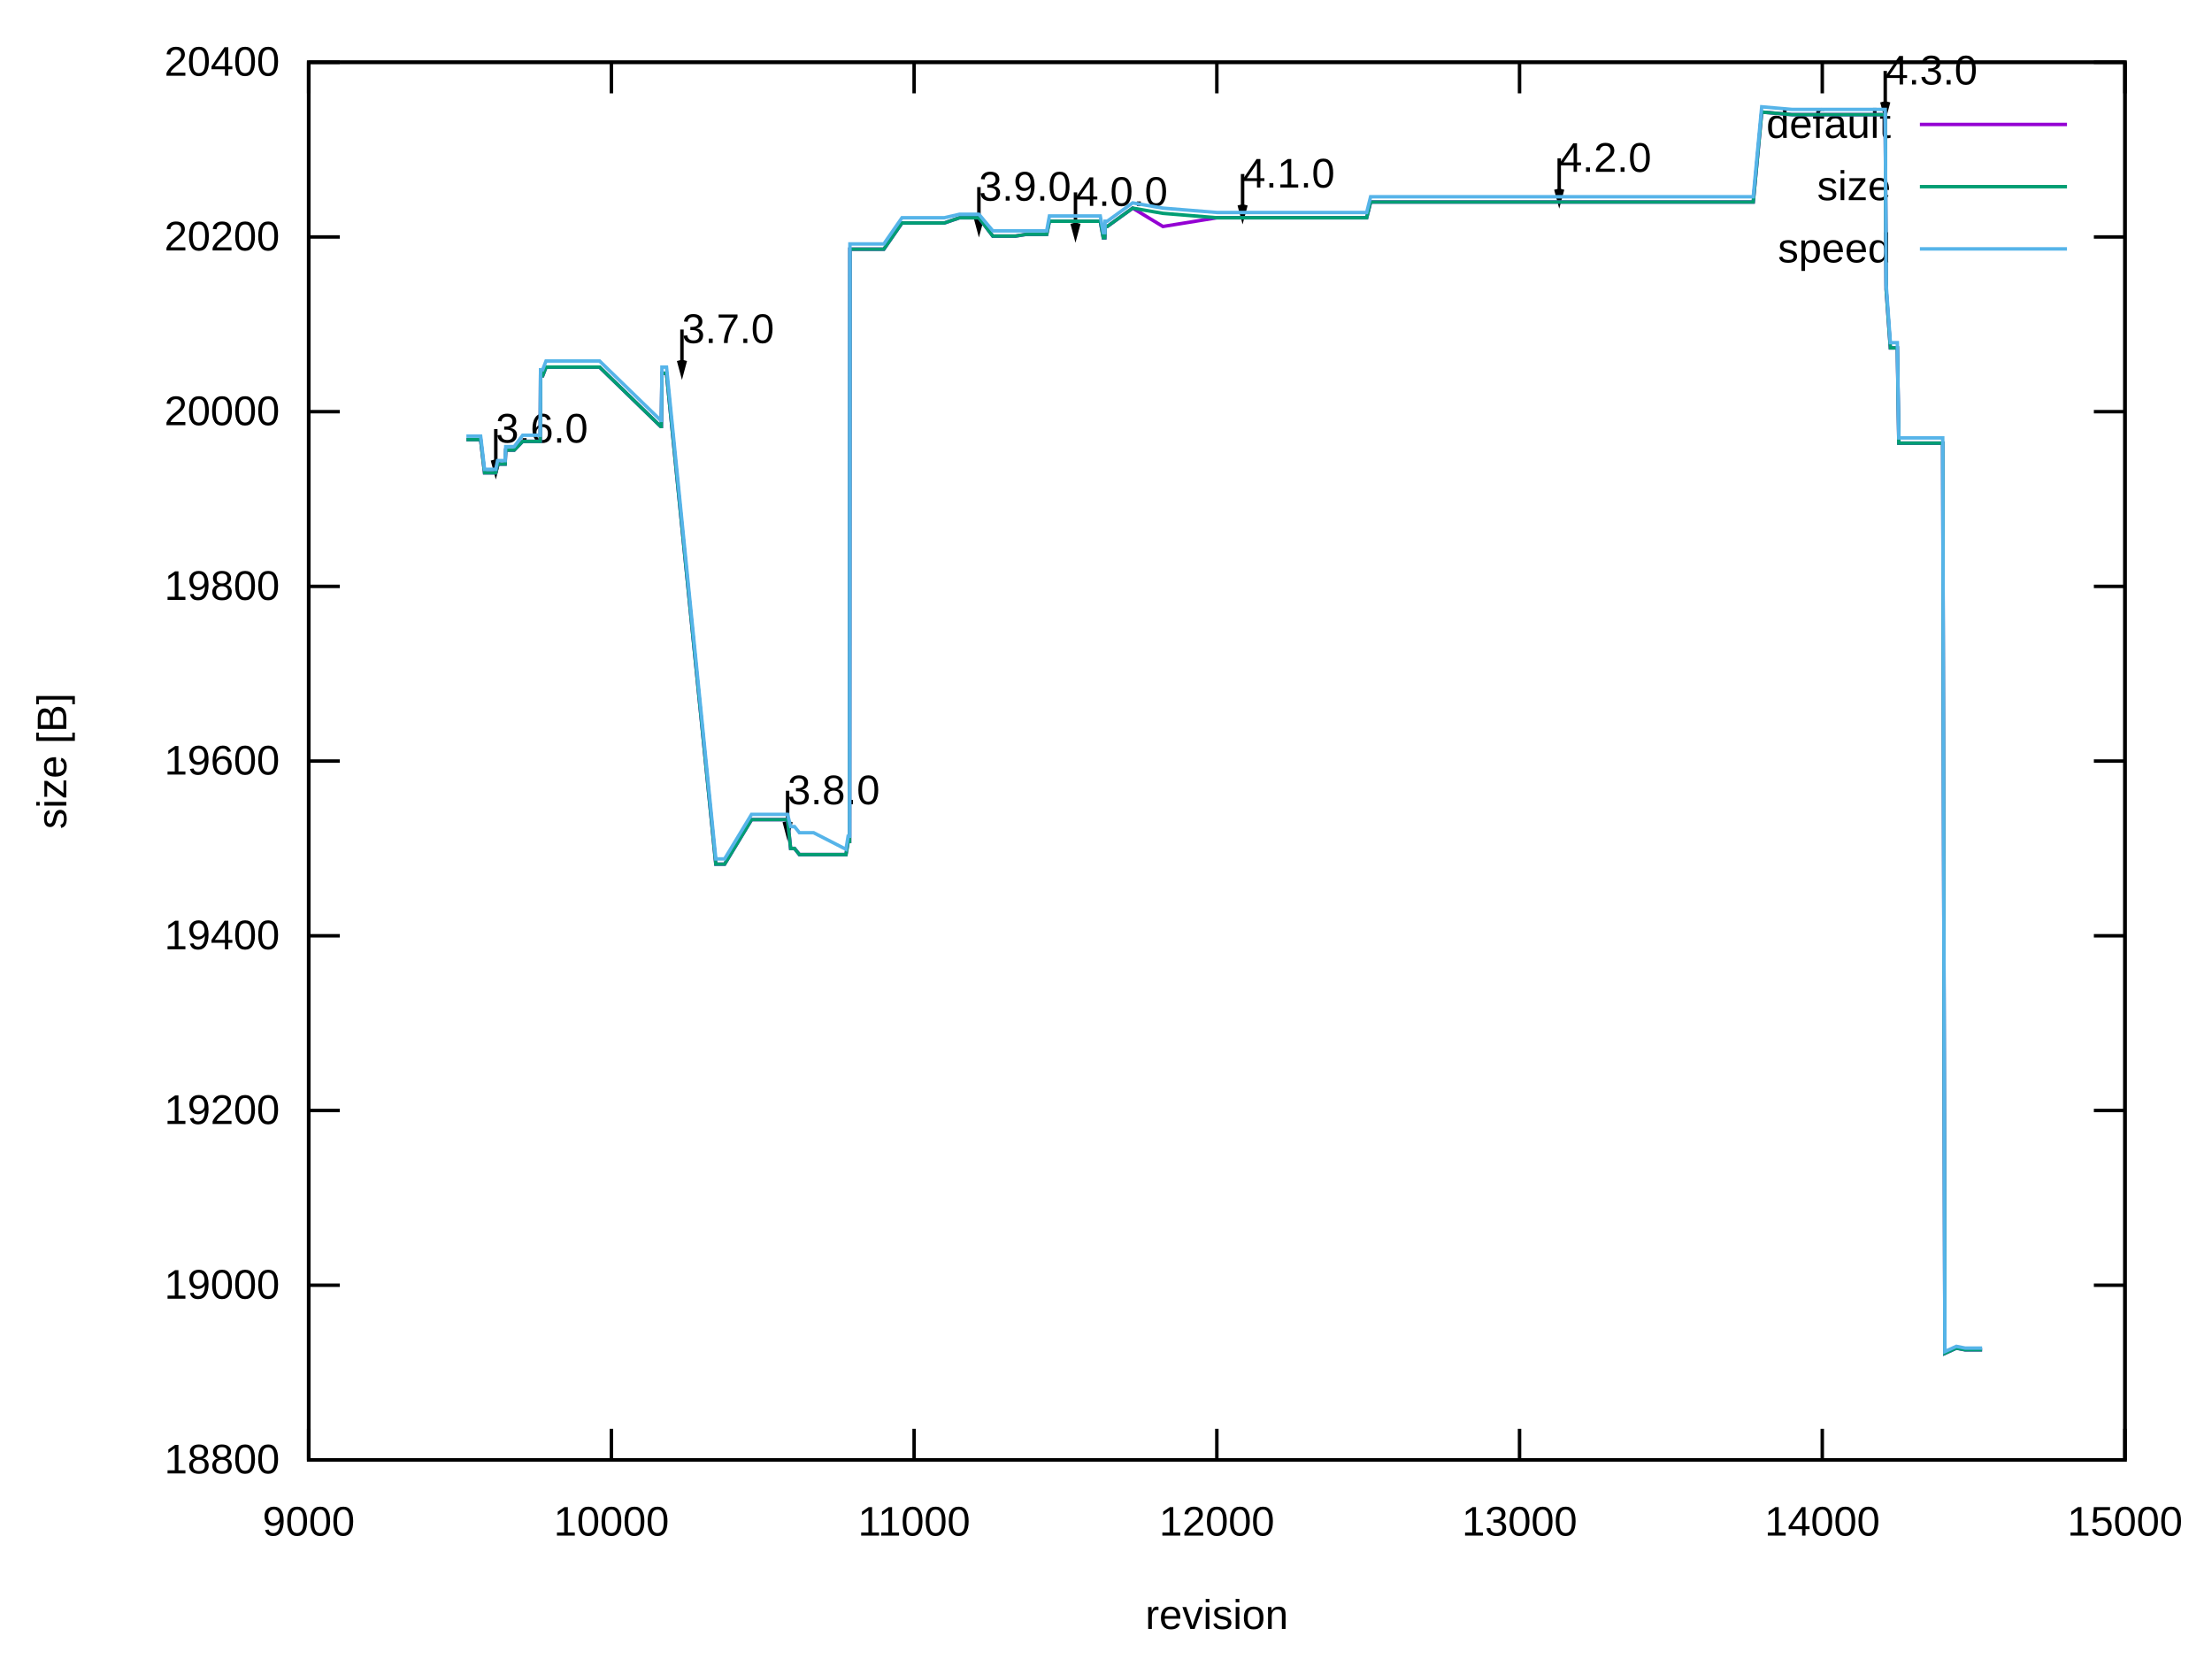
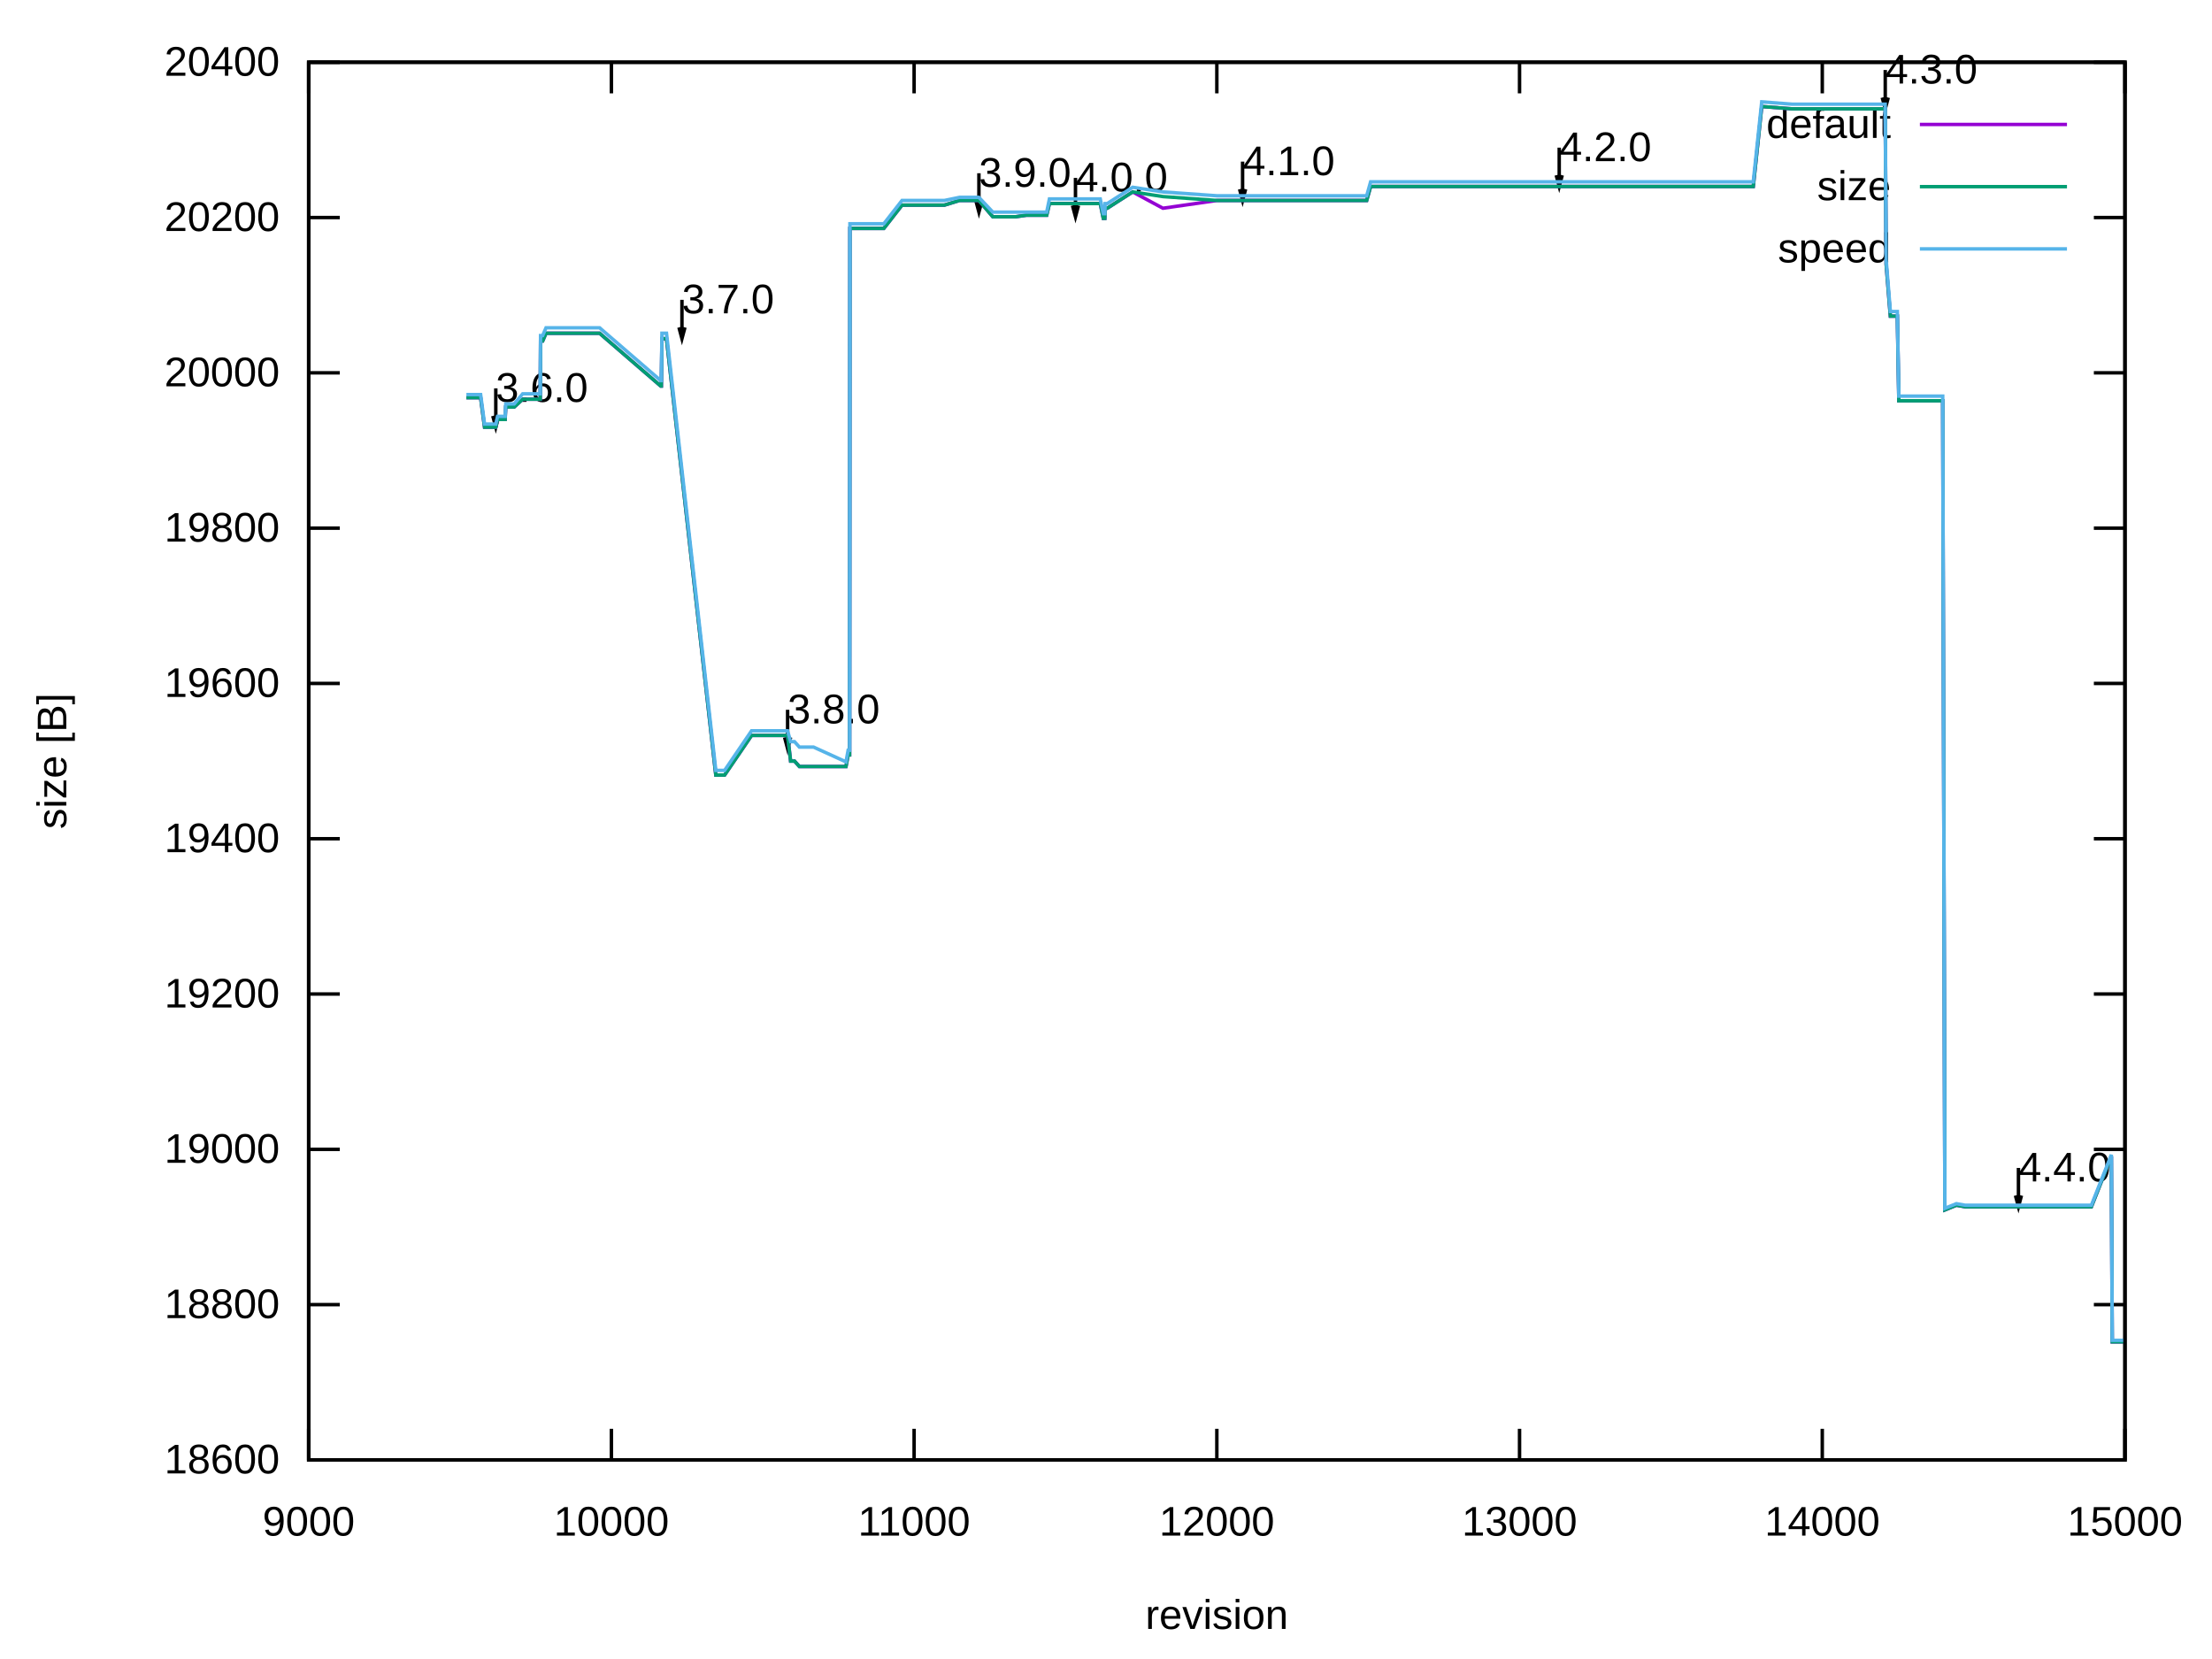
<svg xmlns="http://www.w3.org/2000/svg" xmlns:xlink="http://www.w3.org/1999/xlink" width="640" height="480" viewBox="0 0 640 480">
  <g id="gnuplot_canvas">
    <rect x="0" y="0" width="640" height="480" fill="none" />
    <defs>
      <circle id="gpDot" r="0.5" stroke-width="0.5" stroke="currentColor" />
      <path id="gpPt0" stroke-width="0.222" stroke="currentColor" d="M-1,0 h2 M0,-1 v2" />
      <path id="gpPt1" stroke-width="0.222" stroke="currentColor" d="M-1,-1 L1,1 M1,-1 L-1,1" />
      <path id="gpPt2" stroke-width="0.222" stroke="currentColor" d="M-1,0 L1,0 M0,-1 L0,1 M-1,-1 L1,1 M-1,1 L1,-1" />
      <rect id="gpPt3" stroke-width="0.222" stroke="currentColor" x="-1" y="-1" width="2" height="2" />
      <rect id="gpPt4" stroke-width="0.222" stroke="currentColor" fill="currentColor" x="-1" y="-1" width="2" height="2" />
      <circle id="gpPt5" stroke-width="0.222" stroke="currentColor" cx="0" cy="0" r="1" />
      <use xlink:href="#gpPt5" id="gpPt6" fill="currentColor" stroke="none" />
      <path id="gpPt7" stroke-width="0.222" stroke="currentColor" d="M0,-1.33 L-1.33,0.67 L1.33,0.67 z" />
      <use xlink:href="#gpPt7" id="gpPt8" fill="currentColor" stroke="none" />
      <use xlink:href="#gpPt7" id="gpPt9" stroke="currentColor" transform="rotate(180)" />
      <use xlink:href="#gpPt9" id="gpPt10" fill="currentColor" stroke="none" />
      <use xlink:href="#gpPt3" id="gpPt11" stroke="currentColor" transform="rotate(45)" />
      <use xlink:href="#gpPt11" id="gpPt12" fill="currentColor" stroke="none" />
      <path id="gpPt13" stroke-width="0.222" stroke="currentColor" d="M0,1.330 L1.265,0.411 L0.782,-1.067 L-0.782,-1.076 L-1.265,0.411 z" />
      <use xlink:href="#gpPt13" id="gpPt14" fill="currentColor" stroke="none" />
      <filter id="textbox" filterUnits="objectBoundingBox" x="0" y="0" height="1" width="1">
        <feFlood flood-color="white" flood-opacity="1" result="bgnd" />
        <feComposite in="SourceGraphic" in2="bgnd" operator="atop" />
      </filter>
      <filter id="greybox" filterUnits="objectBoundingBox" x="0" y="0" height="1" width="1">
        <feFlood flood-color="lightgrey" flood-opacity="1" result="grey" />
        <feComposite in="SourceGraphic" in2="grey" operator="atop" />
      </filter>
    </defs>
    <g fill="none" color="white" stroke="currentColor" stroke-width="1.00" stroke-linecap="butt" stroke-linejoin="miter">
</g>
    <g fill="none" color="black" stroke="currentColor" stroke-width="1.00" stroke-linecap="butt" stroke-linejoin="miter">
      <path stroke="black" d="M89.31,422.40 L98.31,422.40 M614.82,422.40 L605.82,422.40  " />
      <g transform="translate(80.92,426.30)" stroke="none" fill="black" font-family="Arial" font-size="12.00" text-anchor="end">
        <text>
+           <tspan font-family="Arial"> 18600</tspan>
+         </text>
+       </g>
+     </g>
+     <g fill="none" color="black" stroke="currentColor" stroke-width="1.00" stroke-linecap="butt" stroke-linejoin="miter">
+       <path stroke="black" d="M89.31,377.47 L98.31,377.47 M614.82,377.47 L605.82,377.47  " />
+       <g transform="translate(80.92,381.37)" stroke="none" fill="black" font-family="Arial" font-size="12.00" text-anchor="end">
+         <text>
          <tspan font-family="Arial"> 18800</tspan>
        </text>
      </g>
    </g>
    <g fill="none" color="black" stroke="currentColor" stroke-width="1.00" stroke-linecap="butt" stroke-linejoin="miter">
-       <path stroke="black" d="M89.31,371.85 L98.31,371.85 M614.82,371.85 L605.82,371.85  " />
-       <g transform="translate(80.92,375.75)" stroke="none" fill="black" font-family="Arial" font-size="12.00" text-anchor="end">
+       <path stroke="black" d="M89.31,332.54 L98.31,332.54 M614.82,332.54 L605.82,332.54  " />
+       <g transform="translate(80.92,336.44)" stroke="none" fill="black" font-family="Arial" font-size="12.00" text-anchor="end">
        <text>
          <tspan font-family="Arial"> 19000</tspan>
        </text>
      </g>
    </g>
    <g fill="none" color="black" stroke="currentColor" stroke-width="1.00" stroke-linecap="butt" stroke-linejoin="miter">
-       <path stroke="black" d="M89.31,321.30 L98.31,321.30 M614.82,321.30 L605.82,321.30  " />
-       <g transform="translate(80.92,325.20)" stroke="none" fill="black" font-family="Arial" font-size="12.00" text-anchor="end">
+       <path stroke="black" d="M89.31,287.60 L98.31,287.60 M614.82,287.60 L605.82,287.60  " />
+       <g transform="translate(80.92,291.50)" stroke="none" fill="black" font-family="Arial" font-size="12.00" text-anchor="end">
        <text>
          <tspan font-family="Arial"> 19200</tspan>
        </text>
      </g>
    </g>
    <g fill="none" color="black" stroke="currentColor" stroke-width="1.00" stroke-linecap="butt" stroke-linejoin="miter">
-       <path stroke="black" d="M89.31,270.75 L98.31,270.75 M614.82,270.75 L605.82,270.75  " />
-       <g transform="translate(80.92,274.65)" stroke="none" fill="black" font-family="Arial" font-size="12.00" text-anchor="end">
+       <path stroke="black" d="M89.31,242.67 L98.31,242.67 M614.82,242.67 L605.82,242.67  " />
+       <g transform="translate(80.92,246.57)" stroke="none" fill="black" font-family="Arial" font-size="12.00" text-anchor="end">
        <text>
          <tspan font-family="Arial"> 19400</tspan>
        </text>
      </g>
    </g>
    <g fill="none" color="black" stroke="currentColor" stroke-width="1.00" stroke-linecap="butt" stroke-linejoin="miter">
-       <path stroke="black" d="M89.31,220.20 L98.31,220.20 M614.82,220.20 L605.82,220.20  " />
-       <g transform="translate(80.92,224.10)" stroke="none" fill="black" font-family="Arial" font-size="12.00" text-anchor="end">
+       <path stroke="black" d="M89.31,197.74 L98.31,197.74 M614.82,197.74 L605.82,197.74  " />
+       <g transform="translate(80.92,201.64)" stroke="none" fill="black" font-family="Arial" font-size="12.00" text-anchor="end">
        <text>
          <tspan font-family="Arial"> 19600</tspan>
        </text>
      </g>
    </g>
    <g fill="none" color="black" stroke="currentColor" stroke-width="1.00" stroke-linecap="butt" stroke-linejoin="miter">
-       <path stroke="black" d="M89.31,169.66 L98.31,169.66 M614.82,169.66 L605.82,169.66  " />
-       <g transform="translate(80.92,173.56)" stroke="none" fill="black" font-family="Arial" font-size="12.00" text-anchor="end">
+       <path stroke="black" d="M89.31,152.81 L98.31,152.81 M614.82,152.81 L605.82,152.81  " />
+       <g transform="translate(80.92,156.71)" stroke="none" fill="black" font-family="Arial" font-size="12.00" text-anchor="end">
        <text>
          <tspan font-family="Arial"> 19800</tspan>
        </text>
      </g>
    </g>
    <g fill="none" color="black" stroke="currentColor" stroke-width="1.00" stroke-linecap="butt" stroke-linejoin="miter">
-       <path stroke="black" d="M89.31,119.11 L98.31,119.11 M614.82,119.11 L605.82,119.11  " />
-       <g transform="translate(80.92,123.01)" stroke="none" fill="black" font-family="Arial" font-size="12.00" text-anchor="end">
+       <path stroke="black" d="M89.31,107.87 L98.31,107.87 M614.82,107.87 L605.82,107.87  " />
+       <g transform="translate(80.92,111.77)" stroke="none" fill="black" font-family="Arial" font-size="12.00" text-anchor="end">
        <text>
          <tspan font-family="Arial"> 20000</tspan>
        </text>
      </g>
    </g>
    <g fill="none" color="black" stroke="currentColor" stroke-width="1.00" stroke-linecap="butt" stroke-linejoin="miter">
-       <path stroke="black" d="M89.31,68.56 L98.31,68.56 M614.82,68.56 L605.82,68.56  " />
-       <g transform="translate(80.92,72.46)" stroke="none" fill="black" font-family="Arial" font-size="12.00" text-anchor="end">
+       <path stroke="black" d="M89.31,62.94 L98.31,62.94 M614.82,62.94 L605.82,62.94  " />
+       <g transform="translate(80.92,66.84)" stroke="none" fill="black" font-family="Arial" font-size="12.00" text-anchor="end">
        <text>
          <tspan font-family="Arial"> 20200</tspan>
        </text>
      </g>
    </g>
    <g fill="none" color="black" stroke="currentColor" stroke-width="1.00" stroke-linecap="butt" stroke-linejoin="miter">
      <path stroke="black" d="M89.31,18.01 L98.31,18.01 M614.82,18.01 L605.82,18.01  " />
      <g transform="translate(80.92,21.91)" stroke="none" fill="black" font-family="Arial" font-size="12.00" text-anchor="end">
        <text>
          <tspan font-family="Arial"> 20400</tspan>
        </text>
      </g>
    </g>
    <g fill="none" color="black" stroke="currentColor" stroke-width="1.00" stroke-linecap="butt" stroke-linejoin="miter">
      <path stroke="black" d="M89.31,422.40 L89.31,413.40 M89.31,18.01 L89.31,27.01  " />
      <g transform="translate(89.31,444.30)" stroke="none" fill="black" font-family="Arial" font-size="12.00" text-anchor="middle">
        <text>
          <tspan font-family="Arial"> 9000</tspan>
        </text>
      </g>
    </g>
    <g fill="none" color="black" stroke="currentColor" stroke-width="1.00" stroke-linecap="butt" stroke-linejoin="miter">
      <path stroke="black" d="M176.90,422.40 L176.90,413.40 M176.90,18.01 L176.90,27.01  " />
      <g transform="translate(176.90,444.30)" stroke="none" fill="black" font-family="Arial" font-size="12.00" text-anchor="middle">
        <text>
          <tspan font-family="Arial"> 10000</tspan>
        </text>
      </g>
    </g>
    <g fill="none" color="black" stroke="currentColor" stroke-width="1.00" stroke-linecap="butt" stroke-linejoin="miter">
      <path stroke="black" d="M264.48,422.40 L264.48,413.40 M264.48,18.01 L264.48,27.01  " />
      <g transform="translate(264.48,444.30)" stroke="none" fill="black" font-family="Arial" font-size="12.00" text-anchor="middle">
        <text>
          <tspan font-family="Arial"> 11000</tspan>
        </text>
      </g>
    </g>
    <g fill="none" color="black" stroke="currentColor" stroke-width="1.00" stroke-linecap="butt" stroke-linejoin="miter">
      <path stroke="black" d="M352.07,422.40 L352.07,413.40 M352.07,18.01 L352.07,27.01  " />
      <g transform="translate(352.07,444.30)" stroke="none" fill="black" font-family="Arial" font-size="12.00" text-anchor="middle">
        <text>
          <tspan font-family="Arial"> 12000</tspan>
        </text>
      </g>
    </g>
    <g fill="none" color="black" stroke="currentColor" stroke-width="1.00" stroke-linecap="butt" stroke-linejoin="miter">
      <path stroke="black" d="M439.65,422.40 L439.65,413.40 M439.65,18.01 L439.65,27.01  " />
      <g transform="translate(439.65,444.30)" stroke="none" fill="black" font-family="Arial" font-size="12.00" text-anchor="middle">
        <text>
          <tspan font-family="Arial"> 13000</tspan>
        </text>
      </g>
    </g>
    <g fill="none" color="black" stroke="currentColor" stroke-width="1.00" stroke-linecap="butt" stroke-linejoin="miter">
      <path stroke="black" d="M527.24,422.40 L527.24,413.40 M527.24,18.01 L527.24,27.01  " />
      <g transform="translate(527.24,444.30)" stroke="none" fill="black" font-family="Arial" font-size="12.00" text-anchor="middle">
        <text>
          <tspan font-family="Arial"> 14000</tspan>
        </text>
      </g>
    </g>
    <g fill="none" color="black" stroke="currentColor" stroke-width="1.00" stroke-linecap="butt" stroke-linejoin="miter">
      <path stroke="black" d="M614.82,422.40 L614.82,413.40 M614.82,18.01 L614.82,27.01  " />
      <g transform="translate(614.82,444.30)" stroke="none" fill="black" font-family="Arial" font-size="12.00" text-anchor="middle">
        <text>
          <tspan font-family="Arial"> 15000</tspan>
        </text>
      </g>
    </g>
    <g fill="none" color="black" stroke="currentColor" stroke-width="1.00" stroke-linecap="butt" stroke-linejoin="miter">
</g>
    <g fill="none" color="black" stroke="currentColor" stroke-width="1.00" stroke-linecap="butt" stroke-linejoin="miter">
      <path stroke="black" d="M89.31,18.01 L89.31,422.40 L614.82,422.40 L614.82,18.01 L89.31,18.01 Z  " />
-       <g transform="translate(143.44,128.06)" stroke="none" fill="black" font-family="Arial" font-size="12.00" text-anchor="start">
+       <g transform="translate(143.44,116.27)" stroke="none" fill="black" font-family="Arial" font-size="12.00" text-anchor="start">
        <text>
          <tspan font-family="Arial">3.6.0</tspan>
        </text>
      </g>
-       <g transform="translate(197.30,99.25)" stroke="none" fill="black" font-family="Arial" font-size="12.00" text-anchor="start">
+       <g transform="translate(197.30,90.66)" stroke="none" fill="black" font-family="Arial" font-size="12.00" text-anchor="start">
        <text>
          <tspan font-family="Arial">3.7.0</tspan>
        </text>
      </g>
-       <g transform="translate(227.87,232.70)" stroke="none" fill="black" font-family="Arial" font-size="12.00" text-anchor="start">
+       <g transform="translate(227.87,209.28)" stroke="none" fill="black" font-family="Arial" font-size="12.00" text-anchor="start">
        <text>
          <tspan font-family="Arial">3.8.0</tspan>
        </text>
      </g>
-       <g transform="translate(283.22,58.05)" stroke="none" fill="black" font-family="Arial" font-size="12.00" text-anchor="start">
+       <g transform="translate(283.22,54.04)" stroke="none" fill="black" font-family="Arial" font-size="12.00" text-anchor="start">
        <text>
          <tspan font-family="Arial">3.9.0</tspan>
        </text>
      </g>
-       <g transform="translate(311.16,59.57)" stroke="none" fill="black" font-family="Arial" font-size="12.00" text-anchor="start">
+       <g transform="translate(311.16,55.38)" stroke="none" fill="black" font-family="Arial" font-size="12.00" text-anchor="start">
        <text>
          <tspan font-family="Arial">4.0.0</tspan>
        </text>
      </g>
-       <g transform="translate(359.51,54.26)" stroke="none" fill="black" font-family="Arial" font-size="12.00" text-anchor="start">
+       <g transform="translate(359.51,50.67)" stroke="none" fill="black" font-family="Arial" font-size="12.00" text-anchor="start">
        <text>
          <tspan font-family="Arial">4.1.0</tspan>
        </text>
      </g>
-       <g transform="translate(451.12,49.71)" stroke="none" fill="black" font-family="Arial" font-size="12.00" text-anchor="start">
+       <g transform="translate(451.12,46.62)" stroke="none" fill="black" font-family="Arial" font-size="12.00" text-anchor="start">
        <text>
          <tspan font-family="Arial">4.2.0</tspan>
        </text>
      </g>
-       <g transform="translate(545.45,24.44)" stroke="none" fill="black" font-family="Arial" font-size="12.00" text-anchor="start">
+       <g transform="translate(545.45,24.16)" stroke="none" fill="black" font-family="Arial" font-size="12.00" text-anchor="start">
        <text>
          <tspan font-family="Arial">4.3.0</tspan>
        </text>
      </g>
-       <path stroke="black" d="M142.47,133.13 L143.45,136.79 L144.43,133.13 M143.45,124.15 L143.45,136.79 M196.33,104.32 L197.31,107.98 L198.29,104.32   M197.31,95.34 L197.31,107.98 M226.90,237.77 L227.88,241.43 L228.86,237.77 M227.88,228.79 L227.88,241.43 M282.25,63.12   L283.23,66.78 L284.21,63.12 M283.23,54.14 L283.23,66.78 M310.19,64.64 L311.17,68.30 L312.15,64.64 M311.17,55.66   L311.17,68.30 M358.54,59.33 L359.52,62.99 L360.50,59.33 M359.52,50.35 L359.52,62.99 M450.15,54.78 L451.13,58.44   L452.11,54.78 M451.13,45.80 L451.13,58.44 M544.48,29.51 L545.46,33.16 L546.44,29.51 M545.46,20.53 L545.46,33.16    " />
-     </g>
-     <g fill="none" color="black" stroke="currentColor" stroke-width="1.00" stroke-linecap="butt" stroke-linejoin="miter">
-       <g transform="translate(19.18,220.21) rotate(270)" stroke="none" fill="black" font-family="Arial" font-size="12.00" text-anchor="middle">
-         <text>
-           <tspan font-family="Arial">size [B]</tspan>
-         </text>
-       </g>
-     </g>
-     <g fill="none" color="black" stroke="currentColor" stroke-width="1.00" stroke-linecap="butt" stroke-linejoin="miter">
-       <g transform="translate(352.06,471.30)" stroke="none" fill="black" font-family="Arial" font-size="12.00" text-anchor="middle">
-         <text>
-           <tspan font-family="Arial">revision</tspan>
-         </text>
-       </g>
+       <g transform="translate(583.99,341.83)" stroke="none" fill="black" font-family="Arial" font-size="12.00" text-anchor="start">
+         <text>
+           <tspan font-family="Arial">4.4.0</tspan>
+         </text>
+       </g>
+     </g>
+     <g fill="none" color="black" stroke="currentColor" stroke-width="1.00" stroke-linecap="butt" stroke-linejoin="miter">
+       <path stroke="black" d="M142.58,120.34 L143.45,123.59 L144.32,120.34 M143.45,112.36 L143.45,123.59  " />
+     </g>
+     <g fill="none" color="black" stroke="currentColor" stroke-width="1.00" stroke-linecap="butt" stroke-linejoin="miter">
+       <path stroke="black" d="M196.44,94.73 L197.31,97.98 L198.18,94.73 M197.31,86.75 L197.31,97.98  " />
+     </g>
+     <g fill="none" color="black" stroke="currentColor" stroke-width="1.00" stroke-linecap="butt" stroke-linejoin="miter">
+       <path stroke="black" d="M227.01,213.35 L227.88,216.60 L228.75,213.35 M227.88,205.37 L227.88,216.60  " />
+     </g>
+     <g fill="none" color="black" stroke="currentColor" stroke-width="1.00" stroke-linecap="butt" stroke-linejoin="miter">
+       <path stroke="black" d="M282.36,58.11 L283.23,61.36 L284.10,58.11 M283.23,50.13 L283.23,61.36  " />
+     </g>
+     <g fill="none" color="black" stroke="currentColor" stroke-width="1.00" stroke-linecap="butt" stroke-linejoin="miter">
+       <path stroke="black" d="M310.30,59.46 L311.17,62.71 L312.04,59.46 M311.17,51.47 L311.17,62.71  " />
+     </g>
+     <g fill="none" color="black" stroke="currentColor" stroke-width="1.00" stroke-linecap="butt" stroke-linejoin="miter">
+       <path stroke="black" d="M358.65,54.74 L359.52,57.99 L360.39,54.74 M359.52,46.76 L359.52,57.99  " />
+     </g>
+     <g fill="none" color="black" stroke="currentColor" stroke-width="1.00" stroke-linecap="butt" stroke-linejoin="miter">
+       <path stroke="black" d="M450.26,50.70 L451.13,53.95 L452.00,50.70 M451.13,42.71 L451.13,53.95  " />
+     </g>
+     <g fill="none" color="black" stroke="currentColor" stroke-width="1.00" stroke-linecap="butt" stroke-linejoin="miter">
+       <path stroke="black" d="M544.59,28.23 L545.46,31.48 L546.33,28.23 M545.46,20.25 L545.46,31.48  " />
+     </g>
+     <g fill="none" color="black" stroke="currentColor" stroke-width="1.00" stroke-linecap="butt" stroke-linejoin="miter">
+       <path stroke="black" d="M583.13,345.90 L584.00,349.15 L584.87,345.90 M584.00,337.92 L584.00,349.15  " />
    </g>
    <g fill="none" color="black" stroke="currentColor" stroke-width="1.00" stroke-linecap="butt" stroke-linejoin="miter">
</g>
    <g id="gnuplot_plot_1">
      <g fill="none" color="black" stroke="currentColor" stroke-width="1.00" stroke-linecap="butt" stroke-linejoin="miter">
        <g transform="translate(547.09,39.91)" stroke="none" fill="black" font-family="Arial" font-size="12.00" text-anchor="end">
          <text>
            <tspan font-family="Arial">default</tspan>
          </text>
        </g>
      </g>
      <g fill="none" color="black" stroke="currentColor" stroke-width="1.00" stroke-linecap="butt" stroke-linejoin="miter">
-         <path stroke="rgb(148,   0, 211)" d="M555.48,36.01 L598.04,36.01 M134.94,127.20 L136.61,127.20 L137.48,127.20 L139.06,127.20 L140.20,136.80 L140.90,136.80   L141.51,136.80 L141.95,136.80 L142.04,136.80 L142.12,136.80 L142.21,136.80 L143.44,136.80 L143.96,134.27 L144.66,134.27   L144.93,134.27 L145.01,134.27 L145.10,134.27 L145.19,134.27 L145.36,134.27 L145.80,134.27 L145.89,134.27 L146.15,134.27   L146.33,130.23 L146.50,130.23 L146.59,130.23 L147.03,130.23 L147.29,130.23 L147.47,130.23 L147.55,130.23 L147.64,130.23   L148.78,130.23 L151.23,127.70 L153.25,127.70 L154.12,127.70 L154.74,127.70 L155.09,127.70 L155.96,127.70 L156.22,127.70   L156.31,127.70 L156.40,108.75 L156.49,108.75 L157.01,108.75 L157.98,106.22 L158.50,106.22 L158.59,106.22 L158.76,106.22   L159.12,106.22 L159.64,106.22 L159.99,106.22 L160.08,106.22 L160.69,106.22 L160.95,106.22 L161.04,106.22 L161.13,106.22   L162.01,106.22 L162.18,106.22 L162.53,106.22 L166.30,106.22 L172.43,106.22 L172.78,106.22 L172.95,106.22 L173.04,106.22   L173.48,106.22 L191.17,123.40 L191.35,123.40 L191.52,107.99 L192.13,107.99 L192.75,107.99 L192.84,107.99 L207.11,250.03   L207.46,250.03 L207.55,250.03 L208.95,250.03 L209.04,250.03 L209.65,250.03 L217.45,237.14 L220.25,237.14 L221.56,237.14   L224.19,237.14 L225.77,237.14 L227.87,237.14 L228.75,245.48 L229.53,245.48 L229.88,245.48 L231.29,247.25 L232.95,247.25   L233.39,247.25 L234.35,247.25 L234.70,247.25 L235.40,247.25 L244.77,247.25 L245.39,243.46 L245.74,243.46 L245.82,243.46   L245.91,72.10 L246.09,72.10 L246.96,72.10 L255.72,72.10 L260.98,64.51 L262.20,64.51 L272.10,64.51 L273.24,64.51   L277.62,63.00 L283.22,63.00 L287.25,68.31 L293.38,68.31 L293.82,68.31 L296.97,67.80 L302.58,67.80 L302.84,67.80   L303.63,64.01 L308.89,64.01 L309.06,64.01 L311.16,64.01 L315.80,64.01 L318.26,64.01 L318.34,64.01 L319.22,68.81   L319.66,68.81 L319.75,65.53 L320.27,65.53 L320.36,65.53 L327.72,60.22 L336.47,65.53 L352.15,63.00 L356.97,63.00   L359.51,63.00 L360.65,63.00 L360.82,63.00 L361.00,63.00 L361.35,63.00 L361.61,63.00 L362.05,63.00 L386.40,63.00   L388.41,63.00 L389.73,63.00 L391.48,63.00 L392.70,63.00 L394.81,63.00 L395.42,63.00 L396.56,58.45 L408.29,58.45   L411.01,58.45 L412.41,58.45 L412.67,58.45 L417.40,58.45 L420.73,58.45 L421.70,58.45 L424.50,58.45 L427.56,58.45   L428.70,58.45 L430.10,58.45 L430.89,58.45 L436.93,58.45 L451.12,58.45 L457.17,58.45 L465.93,58.45 L483.00,58.45   L500.00,58.45 L500.87,58.45 L501.75,58.45 L505.16,58.45 L507.27,58.45 L509.72,32.42 L518.48,33.17 L527.24,33.17   L543.35,33.17 L545.45,33.17 L545.72,83.72 L546.94,100.66 L547.82,100.66 L548.08,100.66 L548.78,100.66 L548.96,100.66   L549.39,128.21 L553.51,128.21 L557.54,128.21 L559.64,128.21 L562.09,128.21 L562.71,391.57 L566.04,390.05 L568.58,390.55   L571.90,390.55 L573.48,390.55  " />
+         <path stroke="rgb(148,   0, 211)" d="M555.48,36.01 L598.04,36.01 M134.94,115.06 L136.61,115.06 L137.48,115.06 L139.06,115.06 L140.20,123.60 L140.90,123.60   L141.51,123.60 L141.95,123.60 L142.04,123.60 L142.12,123.60 L142.21,123.60 L143.44,123.60 L143.96,121.35 L144.66,121.35   L144.93,121.35 L145.01,121.35 L145.10,121.35 L145.19,121.35 L145.36,121.35 L145.80,121.35 L145.89,121.35 L146.15,121.35   L146.33,117.76 L146.50,117.76 L146.59,117.76 L147.03,117.76 L147.29,117.76 L147.47,117.76 L147.55,117.76 L147.64,117.76   L148.78,117.76 L151.23,115.51 L153.25,115.51 L154.12,115.51 L154.74,115.51 L155.09,115.51 L155.96,115.51 L156.22,115.51   L156.31,115.51 L156.40,98.66 L156.49,98.66 L157.01,98.66 L157.98,96.42 L158.50,96.42 L158.59,96.42 L158.76,96.42   L159.12,96.42 L159.64,96.42 L159.99,96.42 L160.08,96.42 L160.69,96.42 L160.95,96.42 L161.04,96.42 L161.13,96.42   L162.01,96.42 L162.18,96.42 L162.53,96.42 L166.30,96.42 L172.43,96.42 L172.78,96.42 L172.95,96.42 L173.04,96.42   L173.48,96.42 L191.17,111.69 L191.35,111.69 L191.52,97.99 L192.13,97.99 L192.75,97.99 L192.84,97.99 L207.11,224.25   L207.46,224.25 L207.55,224.25 L208.95,224.25 L209.04,224.25 L209.65,224.25 L217.45,212.79 L220.25,212.79 L221.56,212.79   L224.19,212.79 L225.77,212.79 L227.87,212.79 L228.75,220.20 L229.53,220.20 L229.88,220.20 L231.29,221.78 L232.95,221.78   L233.39,221.78 L234.35,221.78 L234.70,221.78 L235.40,221.78 L244.77,221.78 L245.39,218.41 L245.74,218.41 L245.82,218.41   L245.91,66.09 L246.09,66.09 L246.96,66.09 L255.72,66.09 L260.98,59.35 L262.20,59.35 L272.10,59.35 L273.24,59.35   L277.62,58.00 L283.22,58.00 L287.25,62.72 L293.38,62.72 L293.82,62.72 L296.97,62.27 L302.58,62.27 L302.84,62.27   L303.63,58.90 L308.89,58.90 L309.06,58.90 L311.16,58.90 L315.80,58.90 L318.26,58.90 L318.34,58.90 L319.22,63.17   L319.66,63.17 L319.75,60.25 L320.27,60.25 L320.36,60.25 L327.72,55.53 L336.47,60.25 L352.15,58.00 L356.97,58.00   L359.51,58.00 L360.65,58.00 L360.82,58.00 L361.00,58.00 L361.35,58.00 L361.61,58.00 L362.05,58.00 L386.40,58.00   L388.41,58.00 L389.73,58.00 L391.48,58.00 L392.70,58.00 L394.81,58.00 L395.42,58.00 L396.56,53.96 L408.29,53.96   L411.01,53.96 L412.41,53.96 L412.67,53.96 L417.40,53.96 L420.73,53.96 L421.70,53.96 L424.50,53.96 L427.56,53.96   L428.70,53.96 L430.10,53.96 L430.89,53.96 L436.93,53.96 L451.12,53.96 L457.17,53.96 L465.93,53.96 L483.00,53.96   L500.00,53.96 L500.87,53.96 L501.75,53.96 L505.16,53.96 L507.27,53.96 L509.72,30.82 L518.48,31.49 L527.24,31.49   L543.35,31.49 L545.45,31.49 L545.72,76.42 L546.94,91.47 L547.82,91.47 L548.08,91.47 L548.78,91.47 L548.96,91.47   L549.39,115.96 L553.51,115.96 L557.54,115.96 L559.64,115.96 L562.09,115.96 L562.71,350.06 L566.04,348.71 L568.58,349.16   L571.90,349.16 L573.48,349.16 L583.99,349.16 L584.17,349.16 L589.42,349.16 L591.87,349.16 L598.79,349.16 L605.10,349.16   L610.88,334.56 L611.14,388.25 L614.47,388.25  " />
      </g>
    </g>
    <g id="gnuplot_plot_2">
      <g fill="none" color="black" stroke="currentColor" stroke-width="1.00" stroke-linecap="butt" stroke-linejoin="miter">
        <g transform="translate(547.09,57.91)" stroke="none" fill="black" font-family="Arial" font-size="12.00" text-anchor="end">
          <text>
            <tspan font-family="Arial">size</tspan>
          </text>
        </g>
      </g>
      <g fill="none" color="black" stroke="currentColor" stroke-width="1.00" stroke-linecap="butt" stroke-linejoin="miter">
-         <path stroke="rgb(  0, 158, 115)" d="M555.48,54.01 L598.04,54.01 M134.94,127.20 L136.61,127.20 L137.48,127.20 L139.06,127.20 L140.20,136.80 L140.90,136.80   L141.51,136.80 L141.95,136.80 L142.04,136.80 L142.12,136.80 L142.21,136.80 L143.44,136.80 L143.96,134.27 L144.66,134.27   L144.93,134.27 L145.01,134.27 L145.10,134.27 L145.19,134.27 L145.36,134.27 L145.80,134.27 L145.89,134.27 L146.15,134.27   L146.33,130.23 L146.50,130.23 L146.59,130.23 L147.03,130.23 L147.29,130.23 L147.47,130.23 L147.55,130.23 L147.64,130.23   L148.78,130.23 L151.23,127.70 L153.25,127.70 L154.12,127.70 L154.74,127.70 L155.09,127.70 L155.96,127.70 L156.22,127.70   L156.31,127.70 L156.40,108.75 L156.49,108.75 L157.01,108.75 L157.98,106.22 L158.50,106.22 L158.59,106.22 L158.76,106.22   L159.12,106.22 L159.64,106.22 L159.99,106.22 L160.08,106.22 L160.69,106.22 L160.95,106.22 L161.04,106.22 L161.13,106.22   L162.01,106.22 L162.18,106.22 L162.53,106.22 L166.30,106.22 L172.43,106.22 L172.78,106.22 L172.95,106.22 L173.04,106.22   L173.48,106.22 L191.17,123.40 L191.35,123.40 L191.52,107.99 L192.13,107.99 L192.75,107.99 L192.84,107.99 L207.11,250.03   L207.46,250.03 L207.55,250.03 L208.95,250.03 L209.04,250.03 L209.65,250.03 L217.45,237.14 L220.25,237.14 L221.56,237.14   L224.19,237.14 L225.77,237.14 L227.87,237.14 L228.75,245.48 L229.53,245.48 L229.88,245.48 L231.29,247.25 L232.95,247.25   L233.39,247.25 L234.35,247.25 L234.70,247.25 L235.40,247.25 L244.77,247.25 L245.39,243.46 L245.74,243.46 L245.82,243.46   L245.91,72.10 L246.09,72.10 L246.96,72.10 L255.72,72.10 L260.98,64.51 L262.20,64.51 L272.10,64.51 L273.24,64.51   L277.62,63.00 L283.22,63.00 L287.25,68.31 L293.38,68.31 L293.82,68.31 L296.97,67.80 L302.58,67.80 L302.84,67.80   L303.63,64.01 L308.89,64.01 L309.06,64.01 L311.16,64.01 L315.80,64.01 L318.26,64.01 L318.34,64.01 L319.22,68.81   L319.66,68.81 L319.75,65.53 L320.27,65.53 L320.36,65.53 L327.72,60.22 L336.47,61.73 L352.15,63.00 L356.97,63.00   L359.51,63.00 L360.65,63.00 L360.82,63.00 L361.00,63.00 L361.35,63.00 L361.61,63.00 L362.05,63.00 L386.40,63.00   L388.41,63.00 L389.73,63.00 L391.48,63.00 L392.70,63.00 L394.81,63.00 L395.42,63.00 L396.56,58.45 L408.29,58.45   L411.01,58.45 L412.41,58.45 L412.67,58.45 L417.40,58.45 L420.73,58.45 L421.70,58.45 L424.50,58.45 L427.56,58.45   L428.70,58.45 L430.10,58.45 L430.89,58.45 L436.93,58.45 L451.12,58.45 L457.17,58.45 L465.93,58.45 L483.00,58.45   L500.00,58.45 L500.87,58.45 L501.75,58.45 L505.16,58.45 L507.27,58.45 L509.72,32.42 L518.48,33.17 L527.24,33.17   L543.35,33.17 L545.45,33.17 L545.72,83.72 L546.94,100.66 L547.82,100.66 L548.08,100.66 L548.78,100.66 L548.96,100.66   L549.39,128.21 L553.51,128.21 L557.54,128.21 L559.64,128.21 L562.09,128.21 L562.71,391.57 L566.04,390.05 L568.58,390.55   L571.90,390.55 L573.48,390.55  " />
+         <path stroke="rgb(  0, 158, 115)" d="M555.48,54.01 L598.04,54.01 M134.94,115.06 L136.61,115.06 L137.48,115.06 L139.06,115.06 L140.20,123.60 L140.90,123.60   L141.51,123.60 L141.95,123.60 L142.04,123.60 L142.12,123.60 L142.21,123.60 L143.44,123.60 L143.96,121.35 L144.66,121.35   L144.93,121.35 L145.01,121.35 L145.10,121.35 L145.19,121.35 L145.36,121.35 L145.80,121.35 L145.89,121.35 L146.15,121.35   L146.33,117.76 L146.50,117.76 L146.59,117.76 L147.03,117.76 L147.29,117.76 L147.47,117.76 L147.55,117.76 L147.64,117.76   L148.78,117.76 L151.23,115.51 L153.25,115.51 L154.12,115.51 L154.74,115.51 L155.09,115.51 L155.96,115.51 L156.22,115.51   L156.31,115.51 L156.40,98.66 L156.49,98.66 L157.01,98.66 L157.98,96.42 L158.50,96.42 L158.59,96.42 L158.76,96.42   L159.12,96.42 L159.64,96.42 L159.99,96.42 L160.08,96.42 L160.69,96.42 L160.95,96.42 L161.04,96.42 L161.13,96.42   L162.01,96.42 L162.18,96.42 L162.53,96.42 L166.30,96.42 L172.43,96.42 L172.78,96.42 L172.95,96.42 L173.04,96.42   L173.48,96.42 L191.17,111.69 L191.35,111.69 L191.52,97.99 L192.13,97.99 L192.75,97.99 L192.84,97.99 L207.11,224.25   L207.46,224.25 L207.55,224.25 L208.95,224.25 L209.04,224.25 L209.65,224.25 L217.45,212.79 L220.25,212.79 L221.56,212.79   L224.19,212.79 L225.77,212.79 L227.87,212.79 L228.75,220.20 L229.53,220.20 L229.88,220.20 L231.29,221.78 L232.95,221.78   L233.39,221.78 L234.35,221.78 L234.70,221.78 L235.40,221.78 L244.77,221.78 L245.39,218.41 L245.74,218.41 L245.82,218.41   L245.91,66.09 L246.09,66.09 L246.96,66.09 L255.72,66.09 L260.98,59.35 L262.20,59.35 L272.10,59.35 L273.24,59.35   L277.62,58.00 L283.22,58.00 L287.25,62.72 L293.38,62.72 L293.82,62.72 L296.97,62.27 L302.58,62.27 L302.84,62.27   L303.63,58.90 L308.89,58.90 L309.06,58.90 L311.16,58.90 L315.80,58.90 L318.26,58.90 L318.34,58.90 L319.22,63.17   L319.66,63.17 L319.75,60.25 L320.27,60.25 L320.36,60.25 L327.72,55.53 L336.47,56.88 L352.15,58.00 L356.97,58.00   L359.51,58.00 L360.65,58.00 L360.82,58.00 L361.00,58.00 L361.35,58.00 L361.61,58.00 L362.05,58.00 L386.40,58.00   L388.41,58.00 L389.73,58.00 L391.48,58.00 L392.70,58.00 L394.81,58.00 L395.42,58.00 L396.56,53.96 L408.29,53.96   L411.01,53.96 L412.41,53.96 L412.67,53.96 L417.40,53.96 L420.73,53.96 L421.70,53.96 L424.50,53.96 L427.56,53.96   L428.70,53.96 L430.10,53.96 L430.89,53.96 L436.93,53.96 L451.12,53.96 L457.17,53.96 L465.93,53.96 L483.00,53.96   L500.00,53.96 L500.87,53.96 L501.75,53.96 L505.16,53.96 L507.27,53.96 L509.72,30.82 L518.48,31.49 L527.24,31.49   L543.35,31.49 L545.45,31.49 L545.72,76.42 L546.94,91.47 L547.82,91.47 L548.08,91.47 L548.78,91.47 L548.96,91.47   L549.39,115.96 L553.51,115.96 L557.54,115.96 L559.64,115.96 L562.09,115.96 L562.71,350.06 L566.04,348.71 L568.58,349.16   L571.90,349.16 L573.48,349.16 L583.99,349.16 L584.17,349.16 L589.42,349.16 L591.87,349.16 L598.79,349.16 L605.10,349.16   L610.88,334.56 L611.14,388.25 L614.47,388.25  " />
      </g>
    </g>
    <g id="gnuplot_plot_3">
      <g fill="none" color="black" stroke="currentColor" stroke-width="1.00" stroke-linecap="butt" stroke-linejoin="miter">
        <g transform="translate(547.09,75.91)" stroke="none" fill="black" font-family="Arial" font-size="12.00" text-anchor="end">
          <text>
            <tspan font-family="Arial">speed</tspan>
          </text>
        </g>
      </g>
      <g fill="none" color="black" stroke="currentColor" stroke-width="1.00" stroke-linecap="butt" stroke-linejoin="miter">
-         <path stroke="rgb( 86, 180, 233)" d="M555.48,72.01 L598.04,72.01 M134.94,126.18 L136.61,126.18 L137.48,126.18 L139.06,126.18 L140.20,135.79 L140.90,135.79   L141.51,135.79 L141.95,135.79 L142.04,135.79 L142.12,135.79 L142.21,135.79 L143.44,135.79 L143.96,133.26 L144.66,133.26   L144.93,133.26 L145.01,133.26 L145.10,133.26 L145.19,133.26 L145.36,133.26 L145.80,133.26 L145.89,133.26 L146.15,133.26   L146.33,129.22 L146.50,129.22 L146.59,129.22 L147.03,129.22 L147.29,129.22 L147.47,129.22 L147.55,129.22 L147.64,129.22   L148.78,129.22 L151.23,125.93 L153.25,125.93 L154.12,125.93 L154.74,125.93 L155.09,125.93 L155.96,125.93 L156.22,125.93   L156.31,125.93 L156.40,106.98 L156.49,106.98 L157.01,106.98 L157.98,104.45 L158.50,104.45 L158.59,104.45 L158.76,104.45   L159.12,104.45 L159.64,104.45 L159.99,104.45 L160.08,104.45 L160.69,104.45 L160.95,104.45 L161.04,104.45 L161.13,104.45   L162.01,104.45 L162.18,104.45 L162.53,104.45 L166.30,104.45 L172.43,104.45 L172.78,104.45 L172.95,104.45 L173.04,104.45   L173.48,104.45 L191.17,121.63 L191.35,121.63 L191.52,106.22 L192.13,106.22 L192.75,106.22 L192.84,106.22 L207.11,248.51   L207.46,248.51 L207.55,248.51 L208.95,248.51 L209.04,248.51 L209.65,248.51 L217.45,235.62 L220.25,235.62 L221.56,235.62   L224.19,235.62 L225.77,235.62 L227.87,235.62 L228.75,239.16 L229.53,239.16 L229.88,239.16 L231.29,240.93 L232.95,240.93   L233.39,240.93 L234.35,240.93 L234.70,240.93 L235.40,240.93 L244.77,245.73 L245.39,241.94 L245.74,241.94 L245.82,241.94   L245.91,70.58 L246.09,70.58 L246.96,70.58 L255.72,70.58 L260.98,63.00 L262.20,63.00 L272.10,63.00 L273.24,63.00   L277.62,61.99 L283.22,61.99 L287.25,66.79 L293.38,66.79 L293.82,66.79 L296.97,66.79 L302.58,66.79 L302.84,66.79   L303.63,62.49 L308.89,62.49 L309.06,62.49 L311.16,62.49 L315.80,62.49 L318.26,62.49 L318.34,62.49 L319.22,67.30   L319.66,67.30 L319.75,64.01 L320.27,64.01 L320.36,64.01 L327.72,58.70 L336.47,60.22 L352.15,61.48 L356.97,61.48   L359.51,61.48 L360.65,61.48 L360.82,61.48 L361.00,61.48 L361.35,61.48 L361.61,61.48 L362.05,61.48 L386.40,61.48   L388.41,61.48 L389.73,61.48 L391.48,61.48 L392.70,61.48 L394.81,61.48 L395.42,61.48 L396.56,56.93 L408.29,56.93   L411.01,56.93 L412.41,56.93 L412.67,56.93 L417.40,56.93 L420.73,56.93 L421.70,56.93 L424.50,56.93 L427.56,56.93   L428.70,56.93 L430.10,56.93 L430.89,56.93 L436.93,56.93 L451.12,56.93 L457.17,56.93 L465.93,56.93 L483.00,56.93   L500.00,56.93 L500.87,56.93 L501.75,56.93 L505.16,56.93 L507.27,56.93 L509.72,30.90 L518.48,31.66 L527.24,31.66   L543.35,31.66 L545.45,31.66 L545.72,82.21 L546.94,99.14 L547.82,99.14 L548.08,99.14 L548.78,99.14 L548.96,99.14   L549.39,126.69 L553.51,126.69 L557.54,126.69 L559.64,126.69 L562.09,126.69 L562.71,391.06 L566.04,389.54 L568.58,390.05   L571.90,390.05 L573.48,390.05  " />
+         <path stroke="rgb( 86, 180, 233)" d="M555.48,72.01 L598.04,72.01 M134.94,114.16 L136.61,114.16 L137.48,114.16 L139.06,114.16 L140.20,122.70 L140.90,122.70   L141.51,122.70 L141.95,122.70 L142.04,122.70 L142.12,122.70 L142.21,122.70 L143.44,122.70 L143.96,120.46 L144.66,120.46   L144.93,120.46 L145.01,120.46 L145.10,120.46 L145.19,120.46 L145.36,120.46 L145.80,120.46 L145.89,120.46 L146.15,120.46   L146.33,116.86 L146.50,116.86 L146.59,116.86 L147.03,116.86 L147.29,116.86 L147.47,116.86 L147.55,116.86 L147.64,116.86   L148.78,116.86 L151.23,113.94 L153.25,113.94 L154.12,113.94 L154.74,113.94 L155.09,113.94 L155.96,113.94 L156.22,113.94   L156.31,113.94 L156.40,97.09 L156.49,97.09 L157.01,97.09 L157.98,94.84 L158.50,94.84 L158.59,94.84 L158.76,94.84   L159.12,94.84 L159.64,94.84 L159.99,94.84 L160.08,94.84 L160.69,94.84 L160.95,94.84 L161.04,94.84 L161.13,94.84   L162.01,94.84 L162.18,94.84 L162.53,94.84 L166.30,94.84 L172.43,94.84 L172.78,94.84 L172.95,94.84 L173.04,94.84   L173.48,94.84 L191.17,110.12 L191.35,110.12 L191.52,96.42 L192.13,96.42 L192.75,96.42 L192.84,96.42 L207.11,222.90   L207.46,222.90 L207.55,222.90 L208.95,222.90 L209.04,222.90 L209.65,222.90 L217.45,211.44 L220.25,211.44 L221.56,211.44   L224.19,211.44 L225.77,211.44 L227.87,211.44 L228.75,214.59 L229.53,214.59 L229.88,214.59 L231.29,216.16 L232.95,216.16   L233.39,216.16 L234.35,216.16 L234.70,216.16 L235.40,216.16 L244.77,220.43 L245.39,217.06 L245.74,217.06 L245.82,217.06   L245.91,64.74 L246.09,64.74 L246.96,64.74 L255.72,64.74 L260.98,58.00 L262.20,58.00 L272.10,58.00 L273.24,58.00   L277.62,57.10 L283.22,57.10 L287.25,61.37 L293.38,61.37 L293.82,61.37 L296.97,61.37 L302.58,61.37 L302.84,61.37   L303.63,57.55 L308.89,57.55 L309.06,57.55 L311.16,57.55 L315.80,57.55 L318.26,57.55 L318.34,57.55 L319.22,61.82   L319.66,61.82 L319.75,58.90 L320.27,58.90 L320.36,58.90 L327.72,54.18 L336.47,55.53 L352.15,56.65 L356.97,56.65   L359.51,56.65 L360.65,56.65 L360.82,56.65 L361.00,56.65 L361.35,56.65 L361.61,56.65 L362.05,56.65 L386.40,56.65   L388.41,56.65 L389.73,56.65 L391.48,56.65 L392.70,56.65 L394.81,56.65 L395.42,56.65 L396.56,52.61 L408.29,52.61   L411.01,52.61 L412.41,52.61 L412.67,52.61 L417.40,52.61 L420.73,52.61 L421.70,52.61 L424.50,52.61 L427.56,52.61   L428.70,52.61 L430.10,52.61 L430.89,52.61 L436.93,52.61 L451.12,52.61 L457.17,52.61 L465.93,52.61 L483.00,52.61   L500.00,52.61 L500.87,52.61 L501.75,52.61 L505.16,52.61 L507.27,52.61 L509.72,29.47 L518.48,30.14 L527.24,30.14   L543.35,30.14 L545.45,30.14 L545.72,75.07 L546.94,90.13 L547.82,90.13 L548.08,90.13 L548.78,90.13 L548.96,90.13   L549.39,114.61 L553.51,114.61 L557.54,114.61 L559.64,114.61 L562.09,114.61 L562.71,349.61 L566.04,348.26 L568.58,348.71   L571.90,348.71 L573.48,348.71 L583.99,348.71 L584.17,348.71 L589.42,348.71 L591.87,348.71 L598.79,348.71 L605.10,348.71   L610.88,334.11 L611.14,387.80 L614.47,387.80  " />
      </g>
    </g>
    <g fill="none" color="white" stroke="rgb( 86, 180, 233)" stroke-width="2.00" stroke-linecap="butt" stroke-linejoin="miter">
</g>
    <g fill="none" color="black" stroke="currentColor" stroke-width="2.00" stroke-linecap="butt" stroke-linejoin="miter">
</g>
    <g fill="none" color="black" stroke="black" stroke-width="1.00" stroke-linecap="butt" stroke-linejoin="miter">
</g>
    <g fill="none" color="black" stroke="currentColor" stroke-width="1.00" stroke-linecap="butt" stroke-linejoin="miter">
      <path stroke="black" d="M89.31,18.01 L89.31,422.40 L614.82,422.40 L614.82,18.01 L89.31,18.01 Z  " />
-     </g>
+       <g transform="translate(19.18,220.21) rotate(270.00)" stroke="none" fill="black" font-family="Arial" font-size="12.00" text-anchor="middle">
+         <text>
+           <tspan font-family="Arial">size [B]</tspan>
+         </text>
+       </g>
+     </g>
+     <g fill="none" color="black" stroke="currentColor" stroke-width="1.00" stroke-linecap="butt" stroke-linejoin="miter">
+       <g transform="translate(352.06,471.30)" stroke="none" fill="black" font-family="Arial" font-size="12.00" text-anchor="middle">
+         <text>
+           <tspan font-family="Arial">revision</tspan>
+         </text>
+       </g>
+     </g>
+     <g fill="none" color="black" stroke="currentColor" stroke-width="1.00" stroke-linecap="butt" stroke-linejoin="miter">
+ </g>
    <g fill="none" color="black" stroke="currentColor" stroke-width="1.00" stroke-linecap="butt" stroke-linejoin="miter">
</g>
  </g>
</svg>
